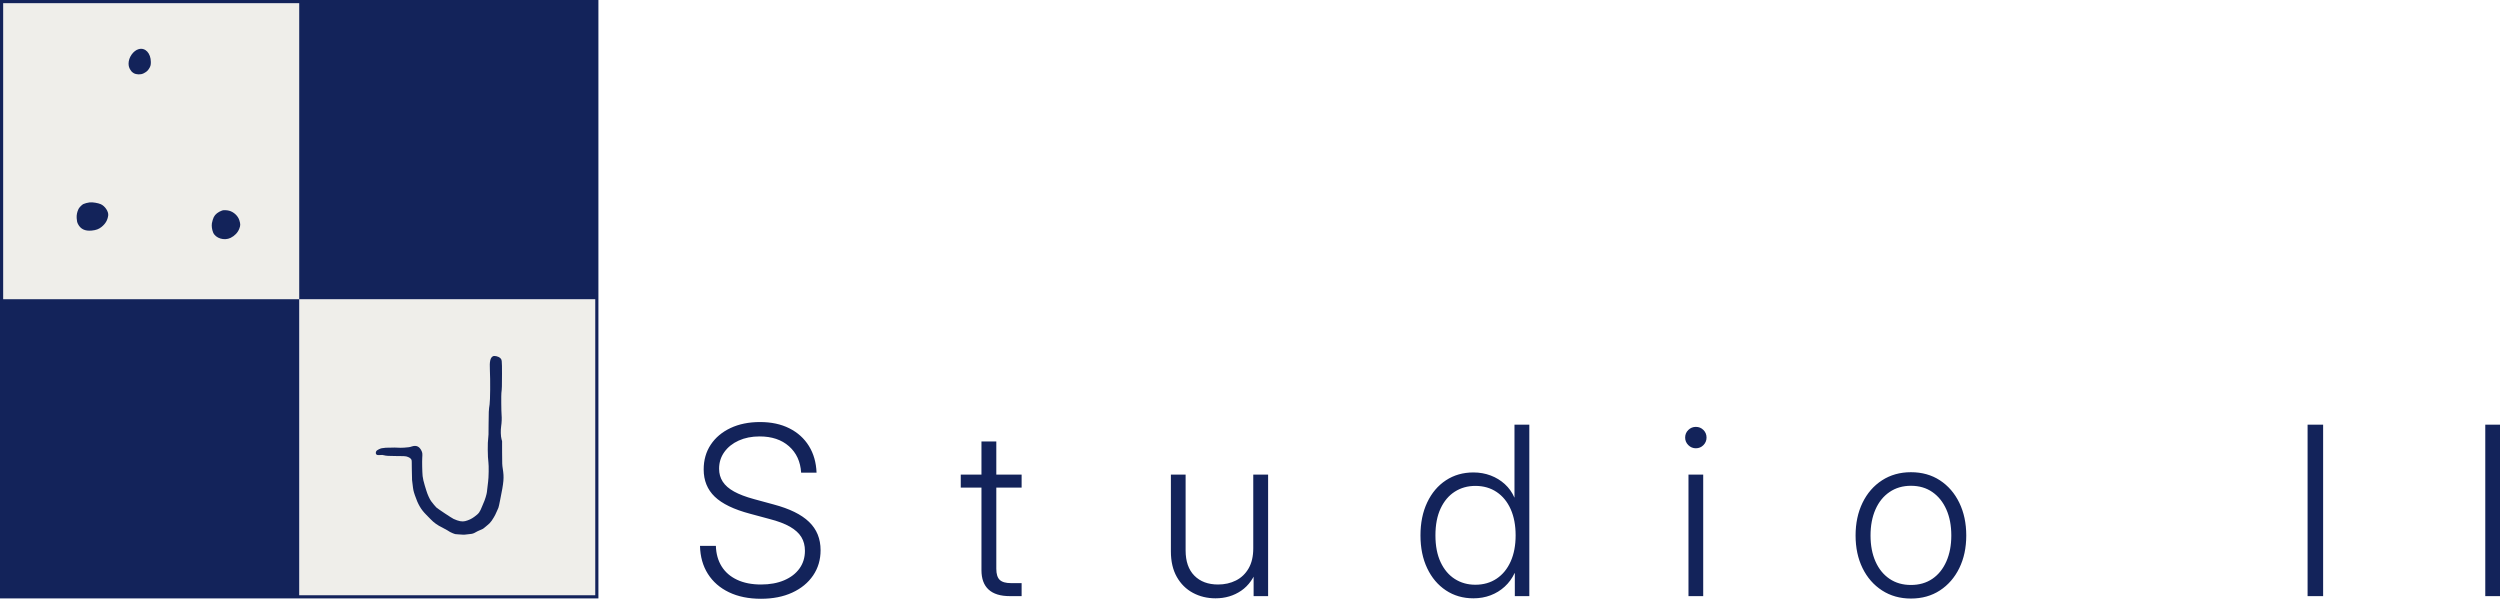
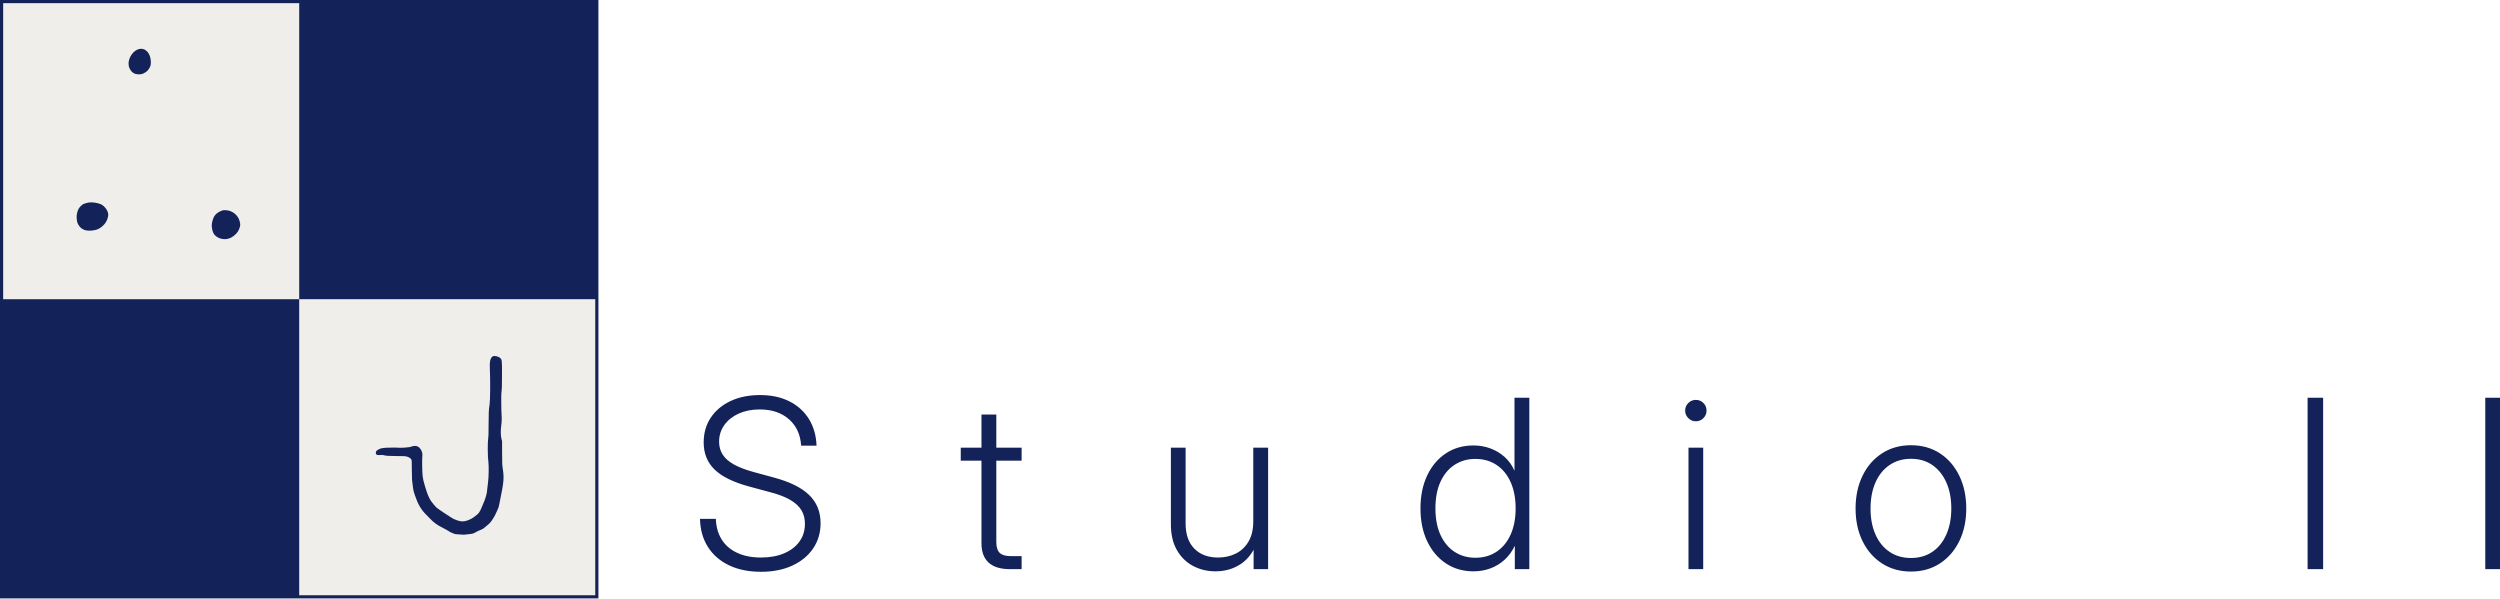
<svg xmlns="http://www.w3.org/2000/svg" viewBox="146 1141 1575.0 377">
  <g id="white-squares" fill="#EFEEEA">
    <rect x="148.0" y="1143.0" width="186.5" height="186.5" />
    <rect x="334.5" y="1329.5" width="186.5" height="186.5" />
  </g>
  <path id="grid" fill="#13235A" fill-rule="evenodd" d="M146.0 1141.0 H523.0 V1518.0 H146.0 Z M148.0 1143.0 H334.5 V1329.5 H148.0 Z M334.5 1329.5 H521.0 V1516.0 H334.5 Z" />
  <g id="brahmi-i" fill="#13235A">
    <g transform="translate(156.0 1150.0) scale(0.125)">
      <g transform="translate(0,1408) scale(0.1,-0.1)">
        <path d="M6192 12324 c-271 -73 -512 -413 -512 -725 0 -128 28 -223 94 -323 63 -95 81 -113 159 -160 135 -81 356 -87 500 -15 134 68 203 124 265 218 85 127 107 199 105 356 -3 445 -279 739 -611 649z M3715 4599 c-98 -11 -251 -52 -316 -84 -73 -37 -206 -173 -241 -246 -74 -155 -103 -297 -94 -459 7 -137 25 -220 65 -298 131 -258 355 -366 693 -333 220 22 355 72 491 180 203 161 312 349 341 587 23 191 -162 469 -375 563 -141 62 -418 107 -564 90z M10395 4191 c-206 -76 -347 -188 -420 -331 -32 -63 -81 -221 -95 -310 -23 -135 3 -325 62 -468 122 -293 563 -428 883 -269 206 102 363 268 436 463 62 165 62 229 2 423 -69 222 -283 421 -518 482 -115 30 -284 35 -350 10z" />
      </g>
    </g>
  </g>
  <g id="brahmi-la" fill="#13235A">
    <g transform="translate(340.0 1334.0) scale(0.125)">
      <g transform="translate(0,1408) scale(0.1,-0.1)">
        <path d="M9325 11564 c-135 -70 -178 -260 -155 -694 26 -495 17 -1543 -14 -1735 -42 -254 -50 -422 -51 -1015 -1 -505 -3 -587 -18 -675 -36 -201 -30 -982 9 -1224 25 -158 15 -788 -15 -981 -12 -74 -30 -229 -41 -345 -12 -134 -26 -233 -39 -275 -11 -36 -30 -105 -42 -155 -12 -49 -39 -130 -61 -180 -22 -49 -73 -173 -115 -275 -129 -318 -160 -361 -397 -537 -140 -104 -282 -171 -463 -218 -149 -39 -334 -3 -583 112 -97 45 -794 508 -868 577 -42 38 -190 217 -260 312 -79 108 -185 342 -243 534 -28 91 -63 206 -79 256 -53 165 -99 368 -110 479 -20 218 -31 729 -19 916 15 219 9 267 -44 372 -105 211 -262 278 -482 205 -108 -36 -159 -44 -380 -59 -144 -9 -229 -10 -350 -1 -95 6 -193 7 -240 2 -44 -4 -124 -5 -178 -2 -91 5 -238 -7 -368 -29 -79 -13 -232 -92 -266 -135 -34 -45 -43 -122 -18 -160 29 -44 77 -58 180 -49 115 10 158 8 220 -11 98 -29 233 -37 645 -39 348 -1 425 -4 476 -18 136 -36 225 -92 260 -165 17 -34 18 -74 20 -492 1 -255 6 -490 12 -535 6 -44 18 -143 27 -220 32 -284 43 -332 117 -550 154 -454 304 -712 567 -975 69 -69 171 -173 226 -231 169 -176 346 -302 595 -422 85 -41 191 -99 235 -128 130 -85 174 -109 290 -157 107 -44 113 -46 255 -53 80 -4 186 -11 235 -15 64 -5 120 -2 190 9 55 9 141 19 190 22 112 8 182 31 290 96 46 28 134 70 194 94 139 54 185 81 264 154 34 32 89 77 122 101 78 57 146 129 216 226 52 73 179 284 179 298 0 4 38 86 84 184 75 156 88 192 110 302 14 69 39 190 55 270 186 915 202 1106 131 1565 -31 202 -32 226 -34 817 l-1 573 -29 105 c-40 149 -48 435 -18 645 29 193 37 410 22 575 -16 171 -23 1010 -10 1107 26 191 32 380 31 955 -1 706 -3 720 -93 804 -85 81 -284 129 -363 88z" />
      </g>
    </g>
  </g>
-   <g transform="translate(-50.20 -4099.44) scale(3.6)">
+   <g transform="translate(-50.20 -4116.44) scale(3.6)">
    <path id="wordmark" fill="#13235A" d="M187.672 1560.463Q184.45 1560.463 182.074 1559.325Q179.698 1558.188 178.379 1556.104Q177.06 1554.02 177.0 1551.201H179.779Q179.839 1553.275 180.785 1554.795Q181.732 1556.315 183.494 1557.141Q185.255 1557.966 187.672 1557.966Q189.987 1557.966 191.719 1557.231Q193.451 1556.496 194.407 1555.168Q195.363 1553.839 195.363 1552.067Q195.363 1550.697 194.739 1549.671Q194.115 1548.644 192.756 1547.858Q191.397 1547.073 189.121 1546.489L185.759 1545.583Q181.51 1544.456 179.577 1542.593Q177.644 1540.731 177.644 1537.831Q177.644 1535.354 178.883 1533.492Q180.121 1531.629 182.346 1530.582Q184.571 1529.535 187.511 1529.535Q190.45 1529.535 192.635 1530.633Q194.82 1531.73 196.058 1533.723Q197.296 1535.717 197.397 1538.395H194.699Q194.518 1535.495 192.575 1533.774Q190.632 1532.052 187.43 1532.052Q185.376 1532.052 183.776 1532.777Q182.175 1533.502 181.259 1534.781Q180.342 1536.059 180.342 1537.71Q180.342 1538.979 180.977 1539.965Q181.611 1540.952 182.96 1541.697Q184.309 1542.442 186.464 1543.026L189.866 1543.952Q191.981 1544.516 193.521 1545.271Q195.061 1546.026 196.078 1547.003Q197.095 1547.979 197.598 1549.218Q198.102 1550.456 198.102 1551.966Q198.102 1554.463 196.793 1556.386Q195.484 1558.309 193.138 1559.386Q190.793 1560.463 187.672 1560.463ZM233.284 1538.737V1541.012H222.632V1538.737ZM226.256 1532.938H228.854V1555.228Q228.854 1556.577 229.448 1557.151Q230.042 1557.725 231.431 1557.725Q231.874 1557.725 232.367 1557.725Q232.861 1557.725 233.284 1557.725V1560.0Q232.8 1560.0 232.257 1560.0Q231.713 1560.0 231.23 1560.0Q228.753 1560.0 227.505 1558.852Q226.256 1557.705 226.256 1555.47ZM267.217 1560.383Q265.042 1560.383 263.26 1559.426Q261.478 1558.47 260.442 1556.637Q259.405 1554.805 259.405 1552.167V1538.737H261.982V1552.006Q261.982 1554.865 263.512 1556.416Q265.042 1557.966 267.66 1557.966Q269.392 1557.966 270.791 1557.262Q272.19 1556.557 273.006 1555.147Q273.821 1553.738 273.821 1551.644V1538.737H276.419V1560.0H273.882V1554.946H274.607Q273.66 1557.725 271.707 1559.054Q269.754 1560.383 267.217 1560.383ZM312.346 1560.383Q309.627 1560.383 307.533 1558.993Q305.439 1557.604 304.261 1555.127Q303.083 1552.651 303.083 1549.369Q303.083 1546.087 304.261 1543.6Q305.439 1541.113 307.533 1539.734Q309.627 1538.355 312.346 1538.355Q313.957 1538.355 315.366 1538.888Q316.775 1539.422 317.853 1540.408Q318.93 1541.395 319.514 1542.744H319.534V1529.998H322.131V1560.0H319.594V1555.973H319.554Q318.91 1557.342 317.823 1558.339Q316.735 1559.336 315.346 1559.859Q313.957 1560.383 312.346 1560.383ZM312.688 1558.007Q314.822 1558.007 316.413 1556.939Q318.004 1555.872 318.87 1553.929Q319.735 1551.986 319.735 1549.369Q319.735 1546.731 318.87 1544.788Q318.004 1542.845 316.413 1541.778Q314.822 1540.71 312.688 1540.71Q310.674 1540.71 309.094 1541.717Q307.513 1542.724 306.607 1544.657Q305.701 1546.59 305.701 1549.369Q305.701 1552.127 306.607 1554.06Q307.513 1555.993 309.094 1557Q310.674 1558.007 312.688 1558.007ZM349.984 1560.0V1538.737H352.561V1560.0ZM351.273 1534.126Q350.508 1534.126 349.954 1533.572Q349.4 1533.019 349.4 1532.254Q349.4 1531.468 349.954 1530.925Q350.508 1530.381 351.273 1530.381Q352.058 1530.381 352.602 1530.925Q353.145 1531.468 353.145 1532.254Q353.145 1533.019 352.602 1533.572Q352.058 1534.126 351.273 1534.126ZM388.911 1560.423Q386.052 1560.423 383.857 1559.003Q381.662 1557.584 380.444 1555.097Q379.226 1552.61 379.226 1549.389Q379.226 1546.167 380.444 1543.66Q381.662 1541.153 383.857 1539.734Q386.052 1538.314 388.911 1538.314Q391.811 1538.314 393.985 1539.734Q396.16 1541.153 397.378 1543.66Q398.596 1546.167 398.596 1549.389Q398.596 1552.61 397.378 1555.097Q396.16 1557.584 393.985 1559.003Q391.811 1560.423 388.911 1560.423ZM388.911 1558.047Q391.086 1558.047 392.666 1556.97Q394.247 1555.892 395.113 1553.929Q395.979 1551.966 395.979 1549.389Q395.979 1546.791 395.113 1544.838Q394.247 1542.885 392.666 1541.788Q391.086 1540.69 388.911 1540.69Q386.777 1540.69 385.176 1541.778Q383.575 1542.865 382.709 1544.828Q381.844 1546.791 381.844 1549.389Q381.844 1551.986 382.709 1553.939Q383.575 1555.892 385.166 1556.97Q386.757 1558.047 388.911 1558.047ZM461.047 1529.998V1560.0H458.328V1529.998ZM492 1529.998V1560.0H489.423V1529.998Z" />
  </g>
</svg>
